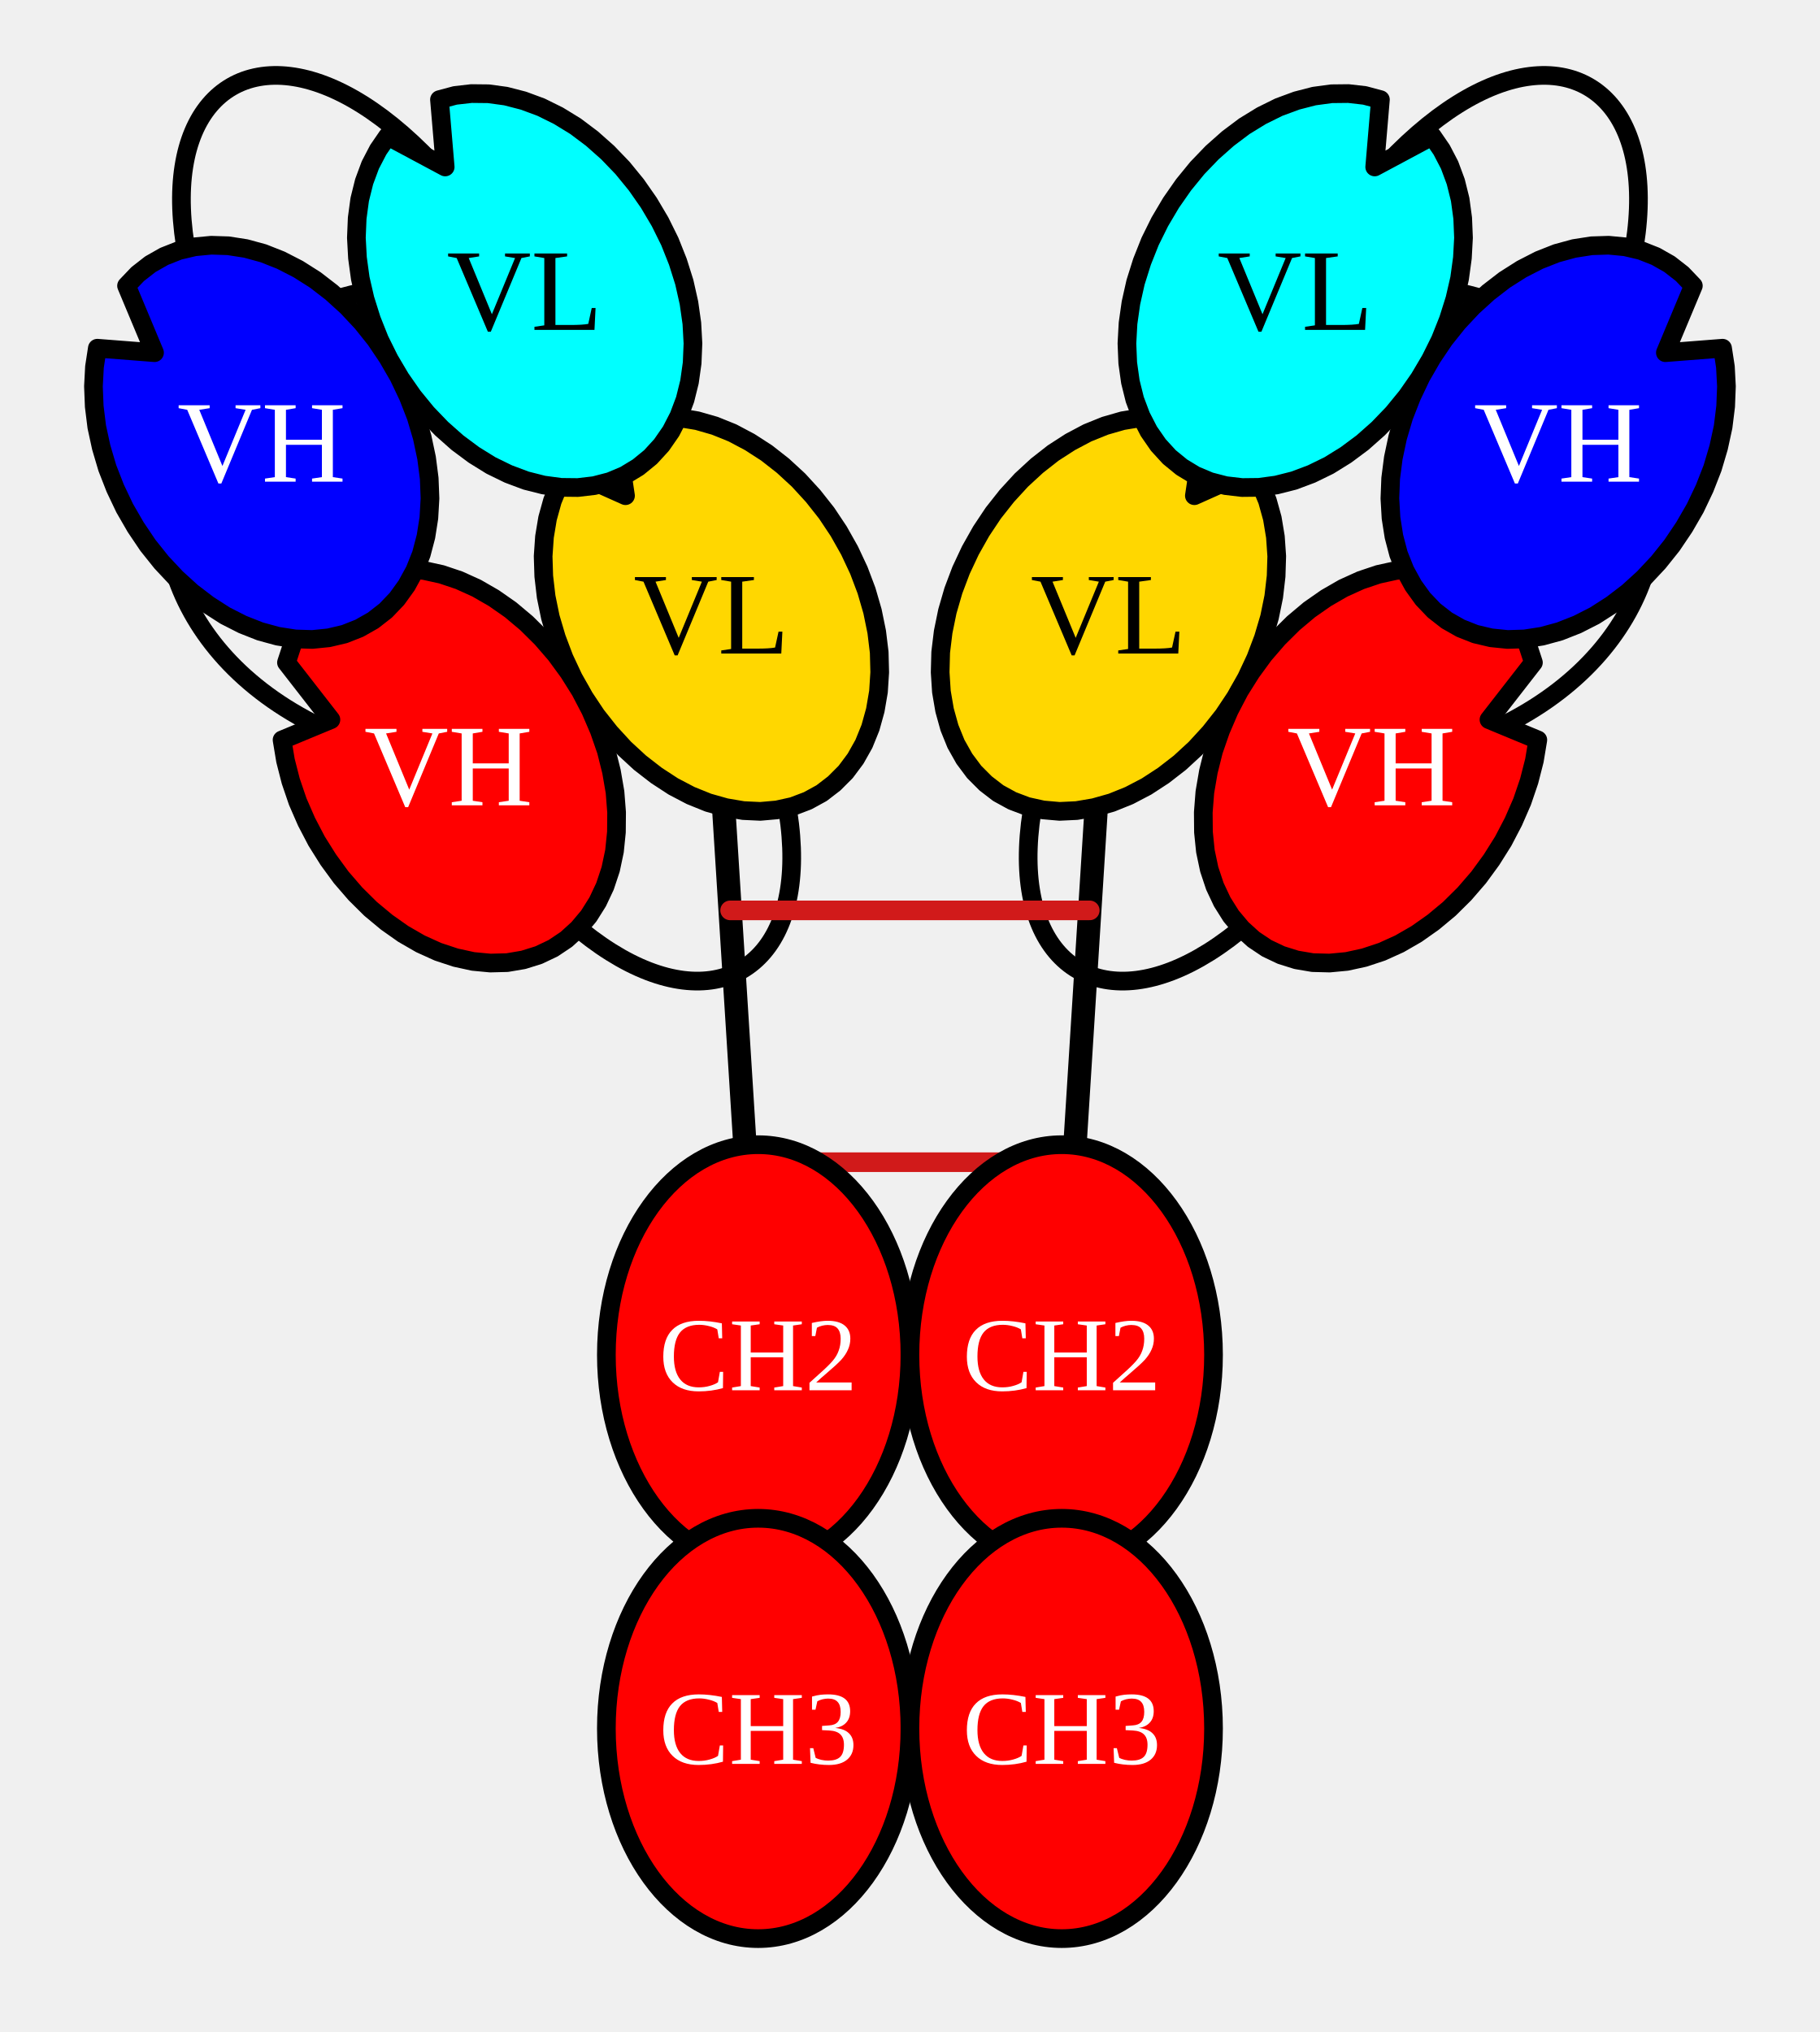
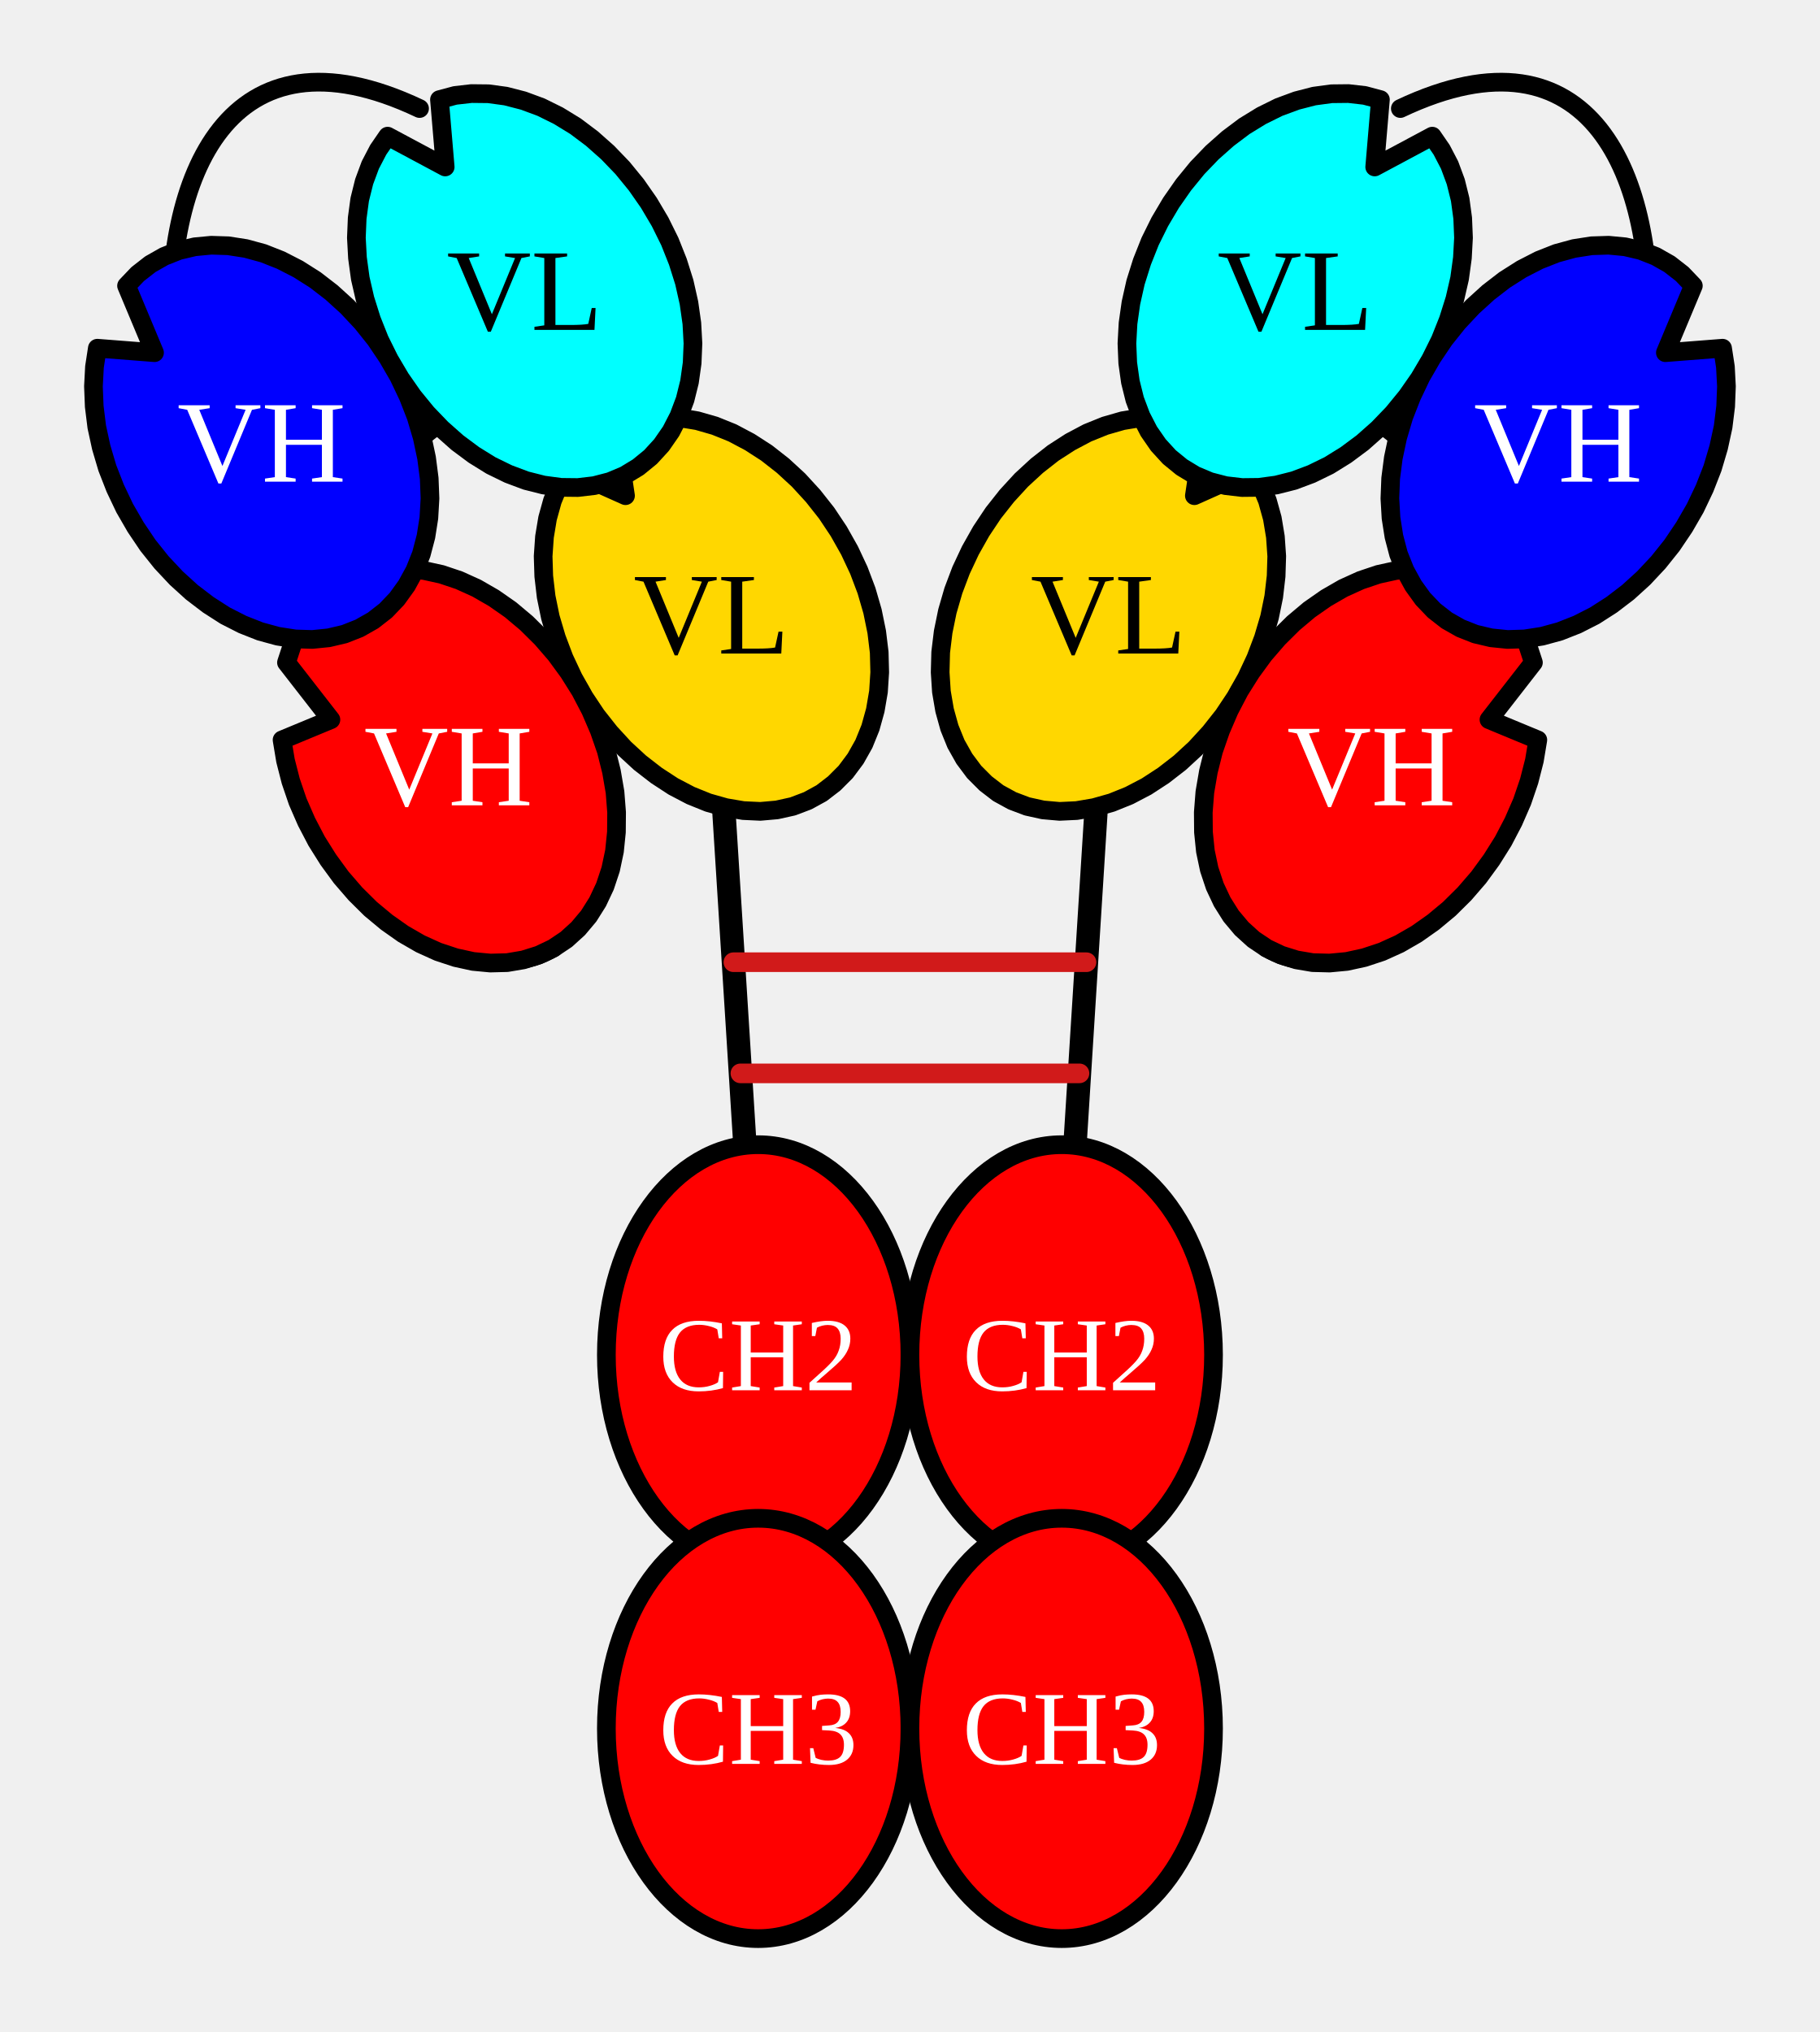
<svg xmlns="http://www.w3.org/2000/svg" width="233.79" height="261.07" viewBox="0 0 233.79 261.07">
  <g transform="translate(116.9,123.07) scale(1.5)">
    <line x1="-17" y1="-29.44" x2="-13" y2="34" stroke="#000000" stroke-width="2" stroke-linecap="round" />
    <line x1="17" y1="-29.44" x2="13" y2="34" stroke="#000000" stroke-width="2" stroke-linecap="round" />
-     <path d="M -55.52 -44.16 C -73.97 -76.11 -51.45 -89.11 -33 -57.16" fill="none" stroke="#000000" stroke-width="1.6" stroke-linecap="round" />
-     <path d="M -33 -57.16 C -69.44 -62.99 -75.95 -22.28 -39.52 -16.44" fill="none" stroke="#000000" stroke-width="1.6" stroke-linecap="round" />
-     <path d="M -39.52 -16.44 C -21.07 15.51 1.45 2.51 -17 -29.44" fill="none" stroke="#000000" stroke-width="1.6" stroke-linecap="round" />
-     <path d="M 55.52 -44.16 C 73.97 -76.11 51.45 -89.11 33 -57.16" fill="none" stroke="#000000" stroke-width="1.6" stroke-linecap="round" />
-     <path d="M 33 -57.16 C 69.44 -62.99 75.95 -22.28 39.52 -16.44" fill="none" stroke="#000000" stroke-width="1.6" stroke-linecap="round" />
-     <path d="M 39.52 -16.44 C 21.07 15.51 -1.45 2.51 17 -29.44" fill="none" stroke="#000000" stroke-width="1.6" stroke-linecap="round" />
-     <line x1="-15.4" y1="-4.07" x2="15.4" y2="-4.07" stroke="#D11A1A" stroke-width="1.68" stroke-linecap="round" />
-     <line x1="-14.04" y1="17.5" x2="14.04" y2="17.5" stroke="#D11A1A" stroke-width="1.68" stroke-linecap="round" />
+     <path d="M -46.52 -28.57 C -64.34 -18.2 -74.78 -88.29 -42 -72.75" fill="none" stroke="#000000" stroke-width="1.6" stroke-linecap="round" />
+     <path d="M -24 -41.57 C -24.85 -46.85 -56.73 -50.06 -48.52 -32.03" fill="none" stroke="#000000" stroke-width="1.6" stroke-linecap="round" />
+     <path d="M -30.52 -0.86 C -48.34 9.51 -58.78 -60.58 -26 -45.03" fill="none" stroke="#000000" stroke-width="1.6" stroke-linecap="round" />
+     <path d="M 46.52 -28.57 C 64.34 -18.2 74.78 -88.29 42 -72.75" fill="none" stroke="#000000" stroke-width="1.6" stroke-linecap="round" />
+     <path d="M 24 -41.57 C 24.85 -46.85 56.73 -50.06 48.52 -32.03" fill="none" stroke="#000000" stroke-width="1.6" stroke-linecap="round" />
+     <path d="M 30.52 -0.86 C 48.34 9.51 58.78 -60.58 26 -45.03" fill="none" stroke="#000000" stroke-width="1.6" stroke-linecap="round" />
+     <line x1="-15.12" y1="0.37" x2="15.12" y2="0.37" stroke="#D11A1A" stroke-width="1.68" stroke-linecap="round" />
+     <line x1="-14.52" y1="9.89" x2="14.52" y2="9.89" stroke="#D11A1A" stroke-width="1.68" stroke-linecap="round" />
    <g transform="translate(-13,34) rotate(0)">
      <ellipse rx="13" ry="18" fill="#FF0000" stroke="#000000" stroke-width="1.6" />
      <text x="0" y="0" font-size="9" font-family="'Times New Roman', Times, serif" fill="#FFFFFF" text-anchor="middle" dominant-baseline="central" transform="rotate(0 0 0)">CH2</text>
    </g>
    <g transform="translate(13,34) rotate(0)">
      <ellipse rx="13" ry="18" fill="#FF0000" stroke="#000000" stroke-width="1.6" />
      <text x="0" y="0" font-size="9" font-family="'Times New Roman', Times, serif" fill="#FFFFFF" text-anchor="middle" dominant-baseline="central" transform="rotate(0 0 0)">CH2</text>
    </g>
    <g transform="translate(-13,66) rotate(0)">
      <ellipse rx="13" ry="18" fill="#FF0000" stroke="#000000" stroke-width="1.6" />
      <text x="0" y="0" font-size="9" font-family="'Times New Roman', Times, serif" fill="#FFFFFF" text-anchor="middle" dominant-baseline="central" transform="rotate(0 0 0)">CH3</text>
    </g>
    <g transform="translate(13,66) rotate(0)">
      <ellipse rx="13" ry="18" fill="#FF0000" stroke="#000000" stroke-width="1.6" />
      <text x="0" y="0" font-size="9" font-family="'Times New Roman', Times, serif" fill="#FFFFFF" text-anchor="middle" dominant-baseline="central" transform="rotate(0 0 0)">CH3</text>
    </g>
    <g transform="translate(-17,-29.44) rotate(-30)">
      <path d="M 0.86 -17.96 L 2.21 -17.74 L 3.54 -17.32 L 4.83 -16.71 L 6.06 -15.92 L 7.23 -14.96 L 8.32 -13.83 L 9.32 -12.55 L 10.21 -11.13 L 11 -9.59 L 11.66 -7.95 L 12.2 -6.22 L 12.6 -4.42 L 12.87 -2.57 L 12.99 -0.7 L 12.97 1.19 L 12.81 3.06 L 12.51 4.89 L 12.07 6.68 L 11.5 8.39 L 10.81 10.01 L 9.99 11.52 L 9.07 12.9 L 8.04 14.14 L 6.93 15.23 L 5.75 16.15 L 4.5 16.89 L 3.2 17.45 L 1.86 17.81 L 0.51 17.99 L -0.85 17.96 L -2.2 17.74 L -3.53 17.32 L -4.82 16.72 L -6.05 15.93 L -7.22 14.96 L -8.31 13.84 L -9.31 12.56 L -10.21 11.14 L -10.99 9.6 L -11.66 7.96 L -12.2 6.23 L -12.6 4.43 L -12.87 2.58 L -12.99 0.71 L -12.97 -1.18 L -12.81 -3.05 L -12.51 -4.88 L -12.08 -6.67 L -11.51 -8.38 L -10.81 -10 L -10 -11.51 L -9.07 -12.89 L -8.05 -14.13 L -6.94 -15.22 L -5.75 -16.14 L -4.5 -16.89 L -1.3 -12.47 Z" fill="#FFD700" stroke="#000000" stroke-width="1.6" stroke-linejoin="round" />
      <text x="0" y="0" font-size="10" font-family="'Times New Roman', Times, serif" fill="#000000" text-anchor="middle" dominant-baseline="central" transform="rotate(30 0 0)">VL</text>
    </g>
    <g transform="translate(-39.52,-16.44) rotate(-30)">
      <path d="M -7.59 -14.61 L -6.45 -15.63 L -5.23 -16.48 L -3.96 -17.15 L -2.64 -17.62 L -1.3 -17.91 L 0.06 -18 L 1.42 -17.89 L 2.76 -17.59 L 4.08 -17.09 L 5.34 -16.41 L 6.55 -15.55 L 7.69 -14.51 L 8.74 -13.32 L 9.7 -11.98 L 10.55 -10.51 L 11.29 -8.93 L 11.9 -7.25 L 12.38 -5.49 L 12.73 -3.66 L 12.93 -1.8 L 13 0.08 L 12.92 1.96 L 12.7 3.82 L 12.35 5.64 L 11.85 7.39 L 11.23 9.07 L 10.48 10.64 L 9.62 12.1 L 8.66 13.43 L 7.6 14.61 L 6.45 15.63 L 5.24 16.47 L 3.97 17.14 L 2.65 17.62 L 1.31 17.91 L -0.05 18 L -1.41 17.89 L -2.75 17.59 L -4.07 17.1 L -5.34 16.41 L -6.55 15.55 L -7.68 14.52 L -8.74 13.33 L -9.7 11.99 L -10.55 10.52 L -11.28 8.94 L -11.9 7.26 L -12.38 5.5 L -12.73 3.67 L -12.93 1.81 L -13 -0.07 L -12.92 -1.95 L -12.71 -3.81 L -12.35 -5.63 L -11.86 -7.38 L -11.23 -9.06 L -6.74 -8.47 Z" fill="#FF0000" stroke="#000000" stroke-width="1.6" stroke-linejoin="round" />
      <text x="0" y="0" font-size="10" font-family="'Times New Roman', Times, serif" fill="#FFFFFF" text-anchor="middle" dominant-baseline="central" transform="rotate(30 0 0)">VH</text>
    </g>
    <g transform="translate(-33,-57.16) rotate(-30)">
      <path d="M 1.86 -17.81 L 3.2 -17.45 L 4.49 -16.89 L 5.74 -16.15 L 6.93 -15.23 L 8.04 -14.14 L 9.07 -12.9 L 9.99 -11.52 L 10.81 -10.01 L 11.5 -8.39 L 12.07 -6.68 L 12.51 -4.9 L 12.81 -3.06 L 12.97 -1.19 L 12.99 0.7 L 12.87 2.57 L 12.6 4.42 L 12.2 6.22 L 11.66 7.95 L 11 9.59 L 10.22 11.13 L 9.32 12.55 L 8.32 13.83 L 7.23 14.96 L 6.06 15.92 L 4.83 16.71 L 3.54 17.32 L 2.21 17.74 L 0.86 17.96 L -0.5 17.99 L -1.85 17.82 L -3.19 17.45 L -4.49 16.89 L -5.74 16.15 L -6.93 15.23 L -8.04 14.15 L -9.06 12.91 L -9.99 11.53 L -10.8 10.02 L -11.5 8.4 L -12.07 6.69 L -12.51 4.91 L -12.81 3.07 L -12.97 1.2 L -12.99 -0.68 L -12.87 -2.56 L -12.6 -4.41 L -12.2 -6.21 L -11.67 -7.94 L -11 -9.58 L -10.22 -11.12 L -9.32 -12.54 L -8.33 -13.82 L -7.24 -14.95 L -6.07 -15.92 L -4.83 -16.71 L -3.55 -17.32 L -0.6 -12.57 Z" fill="#00FFFF" stroke="#000000" stroke-width="1.6" stroke-linejoin="round" />
      <text x="0" y="0" font-size="10" font-family="'Times New Roman', Times, serif" fill="#000000" text-anchor="middle" dominant-baseline="central" transform="rotate(30 0 0)">VL</text>
    </g>
    <g transform="translate(-55.52,-44.16) rotate(-30)">
      <path d="M -3.32 -17.4 L -1.99 -17.79 L -0.63 -17.98 L 0.73 -17.97 L 2.08 -17.77 L 3.41 -17.37 L 4.7 -16.78 L 5.94 -16.01 L 7.12 -15.06 L 8.22 -13.95 L 9.22 -12.69 L 10.13 -11.28 L 10.93 -9.75 L 11.6 -8.12 L 12.15 -6.4 L 12.57 -4.6 L 12.85 -2.76 L 12.98 -0.88 L 12.98 1 L 12.83 2.87 L 12.55 4.71 L 12.12 6.5 L 11.56 8.22 L 10.88 9.85 L 10.08 11.37 L 9.16 12.77 L 8.15 14.02 L 7.05 15.13 L 5.87 16.06 L 4.62 16.82 L 3.33 17.4 L 2 17.79 L 0.64 17.98 L -0.72 17.97 L -2.07 17.77 L -3.4 17.37 L -4.69 16.79 L -5.93 16.02 L -7.11 15.07 L -8.21 13.96 L -9.22 12.69 L -10.13 11.29 L -10.92 9.76 L -11.6 8.13 L -12.15 6.41 L -12.57 4.61 L -12.85 2.77 L -12.98 0.89 L -12.98 -0.99 L -12.83 -2.86 L -12.55 -4.7 L -12.12 -6.49 L -11.57 -8.21 L -10.88 -9.84 L -10.08 -11.36 L -9.17 -12.76 L -8.16 -14.02 L -4.11 -11.24 Z" fill="#0000FF" stroke="#000000" stroke-width="1.6" stroke-linejoin="round" />
      <text x="0" y="0" font-size="10" font-family="'Times New Roman', Times, serif" fill="#FFFFFF" text-anchor="middle" dominant-baseline="central" transform="rotate(30 0 0)">VH</text>
    </g>
    <g transform="translate(17,-29.44) rotate(30)">
      <path d="M 4.5 -16.89 L 5.75 -16.14 L 6.94 -15.22 L 8.05 -14.13 L 9.07 -12.89 L 10 -11.51 L 10.81 -10 L 11.51 -8.38 L 12.08 -6.67 L 12.51 -4.88 L 12.81 -3.05 L 12.97 -1.18 L 12.99 0.71 L 12.87 2.58 L 12.6 4.43 L 12.2 6.23 L 11.66 7.96 L 10.99 9.6 L 10.21 11.14 L 9.31 12.56 L 8.31 13.84 L 7.22 14.96 L 6.05 15.93 L 4.82 16.72 L 3.53 17.32 L 2.2 17.74 L 0.85 17.96 L -0.51 17.99 L -1.86 17.81 L -3.2 17.45 L -4.5 16.89 L -5.75 16.15 L -6.93 15.23 L -8.04 14.14 L -9.07 12.9 L -9.99 11.52 L -10.81 10.01 L -11.5 8.39 L -12.07 6.68 L -12.51 4.89 L -12.81 3.06 L -12.97 1.19 L -12.99 -0.7 L -12.87 -2.57 L -12.6 -4.42 L -12.2 -6.22 L -11.66 -7.95 L -11 -9.59 L -10.21 -11.13 L -9.32 -12.55 L -8.32 -13.83 L -7.23 -14.96 L -6.06 -15.92 L -4.83 -16.71 L -3.54 -17.32 L -2.21 -17.74 L -0.86 -17.96 L 1.3 -12.47 Z" fill="#FFD700" stroke="#000000" stroke-width="1.6" stroke-linejoin="round" />
      <text x="0" y="0" font-size="10" font-family="'Times New Roman', Times, serif" fill="#000000" text-anchor="middle" dominant-baseline="central" transform="rotate(-30 0 0)">VL</text>
    </g>
    <g transform="translate(39.52,-16.44) rotate(30)">
      <path d="M 11.23 -9.06 L 11.86 -7.38 L 12.35 -5.63 L 12.71 -3.81 L 12.92 -1.95 L 13 -0.07 L 12.93 1.81 L 12.73 3.67 L 12.38 5.5 L 11.9 7.26 L 11.28 8.94 L 10.55 10.52 L 9.7 11.99 L 8.74 13.33 L 7.68 14.52 L 6.55 15.55 L 5.34 16.41 L 4.07 17.1 L 2.75 17.59 L 1.41 17.89 L 0.05 18 L -1.31 17.91 L -2.65 17.62 L -3.97 17.14 L -5.24 16.47 L -6.45 15.63 L -7.6 14.61 L -8.66 13.43 L -9.62 12.1 L -10.48 10.64 L -11.23 9.07 L -11.85 7.39 L -12.35 5.64 L -12.7 3.82 L -12.92 1.96 L -13 0.08 L -12.93 -1.8 L -12.73 -3.66 L -12.38 -5.49 L -11.9 -7.25 L -11.29 -8.93 L -10.55 -10.51 L -9.7 -11.98 L -8.74 -13.32 L -7.69 -14.51 L -6.55 -15.55 L -5.34 -16.41 L -4.08 -17.09 L -2.76 -17.59 L -1.42 -17.89 L -0.06 -18 L 1.3 -17.91 L 2.64 -17.62 L 3.96 -17.15 L 5.23 -16.48 L 6.45 -15.63 L 7.59 -14.61 L 6.74 -8.47 Z" fill="#FF0000" stroke="#000000" stroke-width="1.6" stroke-linejoin="round" />
      <text x="0" y="0" font-size="10" font-family="'Times New Roman', Times, serif" fill="#FFFFFF" text-anchor="middle" dominant-baseline="central" transform="rotate(-30 0 0)">VH</text>
    </g>
    <g transform="translate(33,-57.16) rotate(30)">
      <path d="M 3.55 -17.32 L 4.83 -16.71 L 6.07 -15.92 L 7.24 -14.95 L 8.33 -13.82 L 9.32 -12.54 L 10.22 -11.12 L 11 -9.58 L 11.67 -7.94 L 12.2 -6.21 L 12.6 -4.41 L 12.87 -2.56 L 12.99 -0.68 L 12.97 1.2 L 12.81 3.07 L 12.51 4.91 L 12.07 6.69 L 11.5 8.4 L 10.8 10.02 L 9.99 11.53 L 9.06 12.91 L 8.04 14.15 L 6.93 15.23 L 5.74 16.15 L 4.49 16.89 L 3.19 17.45 L 1.85 17.82 L 0.5 17.99 L -0.86 17.96 L -2.21 17.74 L -3.54 17.32 L -4.83 16.71 L -6.06 15.92 L -7.23 14.96 L -8.32 13.83 L -9.32 12.55 L -10.22 11.13 L -11 9.59 L -11.66 7.95 L -12.2 6.22 L -12.6 4.42 L -12.87 2.57 L -12.99 0.7 L -12.97 -1.19 L -12.81 -3.06 L -12.51 -4.9 L -12.07 -6.68 L -11.5 -8.39 L -10.81 -10.01 L -9.99 -11.52 L -9.07 -12.9 L -8.04 -14.14 L -6.93 -15.23 L -5.74 -16.15 L -4.49 -16.89 L -3.2 -17.45 L -1.86 -17.81 L 0.6 -12.57 Z" fill="#00FFFF" stroke="#000000" stroke-width="1.6" stroke-linejoin="round" />
      <text x="0" y="0" font-size="10" font-family="'Times New Roman', Times, serif" fill="#000000" text-anchor="middle" dominant-baseline="central" transform="rotate(-30 0 0)">VL</text>
    </g>
    <g transform="translate(55.52,-44.16) rotate(30)">
      <path d="M 8.16 -14.02 L 9.17 -12.76 L 10.08 -11.36 L 10.88 -9.84 L 11.57 -8.21 L 12.12 -6.49 L 12.55 -4.7 L 12.83 -2.86 L 12.98 -0.99 L 12.98 0.89 L 12.85 2.77 L 12.57 4.61 L 12.15 6.41 L 11.6 8.13 L 10.92 9.76 L 10.13 11.29 L 9.22 12.69 L 8.21 13.96 L 7.11 15.07 L 5.93 16.02 L 4.69 16.79 L 3.4 17.37 L 2.07 17.77 L 0.72 17.97 L -0.64 17.98 L -2 17.79 L -3.33 17.4 L -4.62 16.82 L -5.87 16.06 L -7.05 15.13 L -8.15 14.02 L -9.16 12.77 L -10.08 11.37 L -10.88 9.85 L -11.56 8.22 L -12.12 6.5 L -12.55 4.71 L -12.83 2.87 L -12.98 1 L -12.98 -0.88 L -12.85 -2.76 L -12.57 -4.6 L -12.15 -6.4 L -11.6 -8.12 L -10.93 -9.75 L -10.13 -11.28 L -9.22 -12.69 L -8.22 -13.95 L -7.12 -15.06 L -5.94 -16.01 L -4.7 -16.78 L -3.41 -17.37 L -2.08 -17.77 L -0.73 -17.97 L 0.63 -17.98 L 1.99 -17.79 L 3.32 -17.4 L 4.11 -11.24 Z" fill="#0000FF" stroke="#000000" stroke-width="1.6" stroke-linejoin="round" />
      <text x="0" y="0" font-size="10" font-family="'Times New Roman', Times, serif" fill="#FFFFFF" text-anchor="middle" dominant-baseline="central" transform="rotate(-30 0 0)">VH</text>
    </g>
  </g>
</svg>
